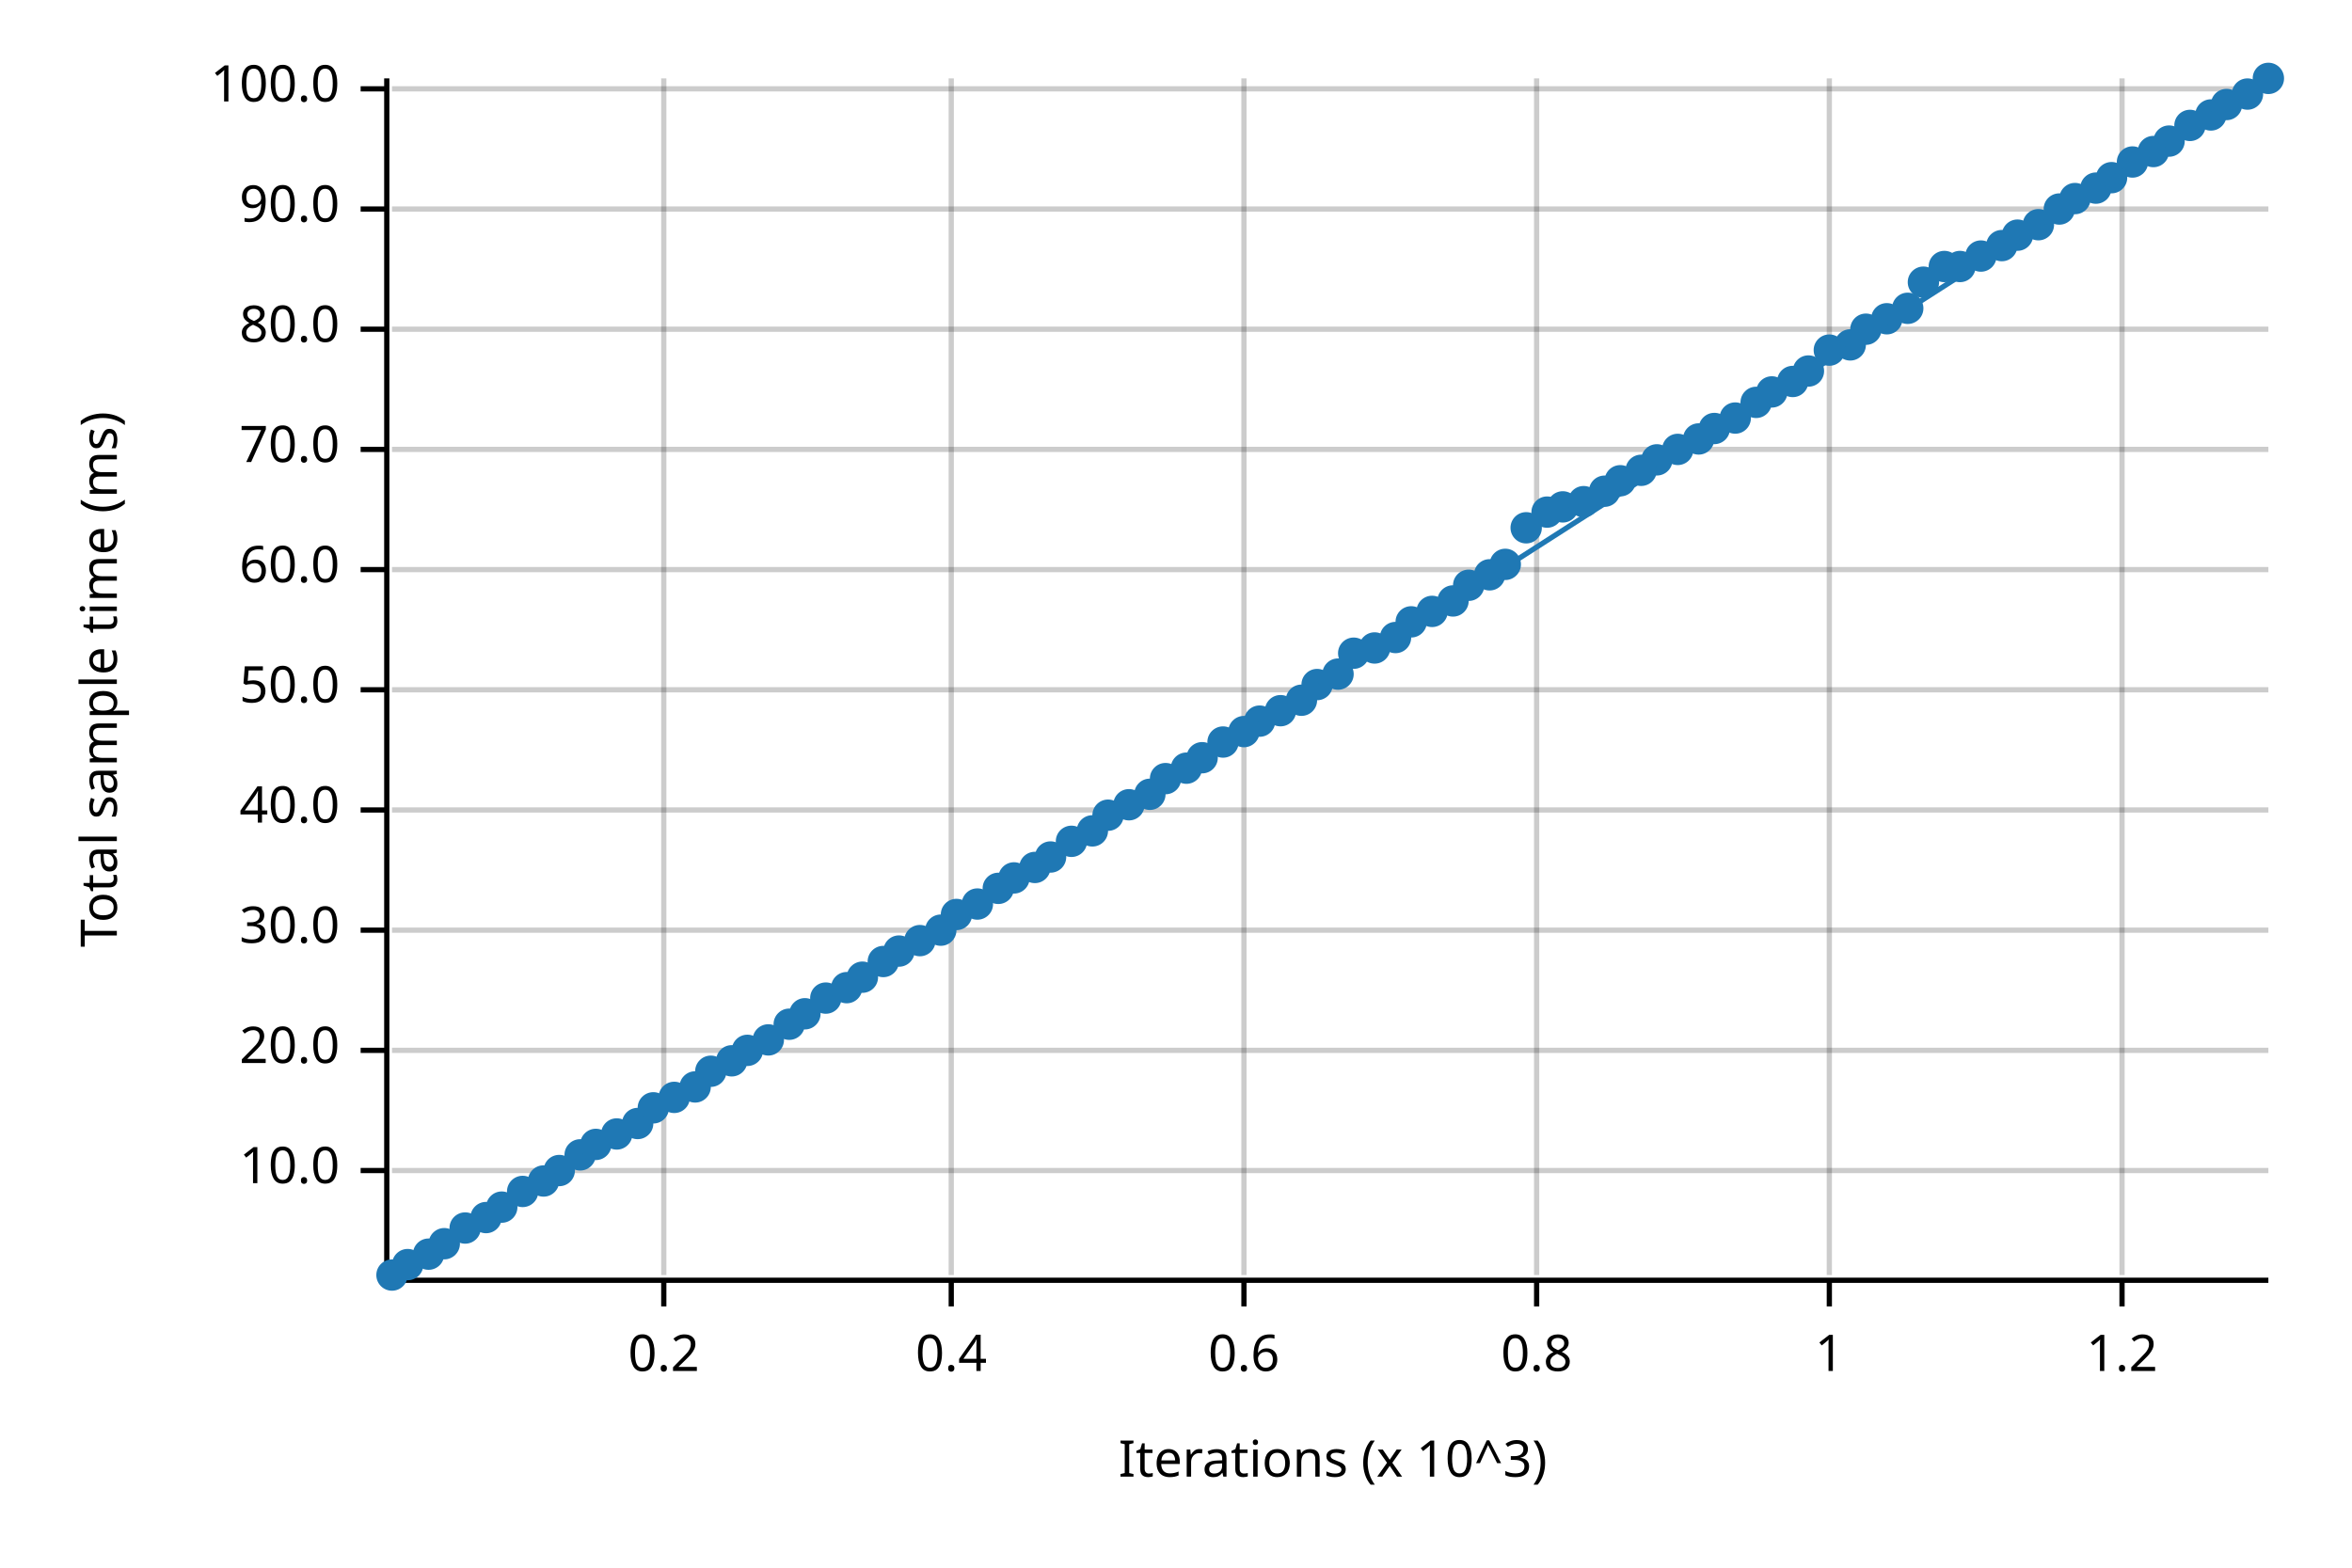
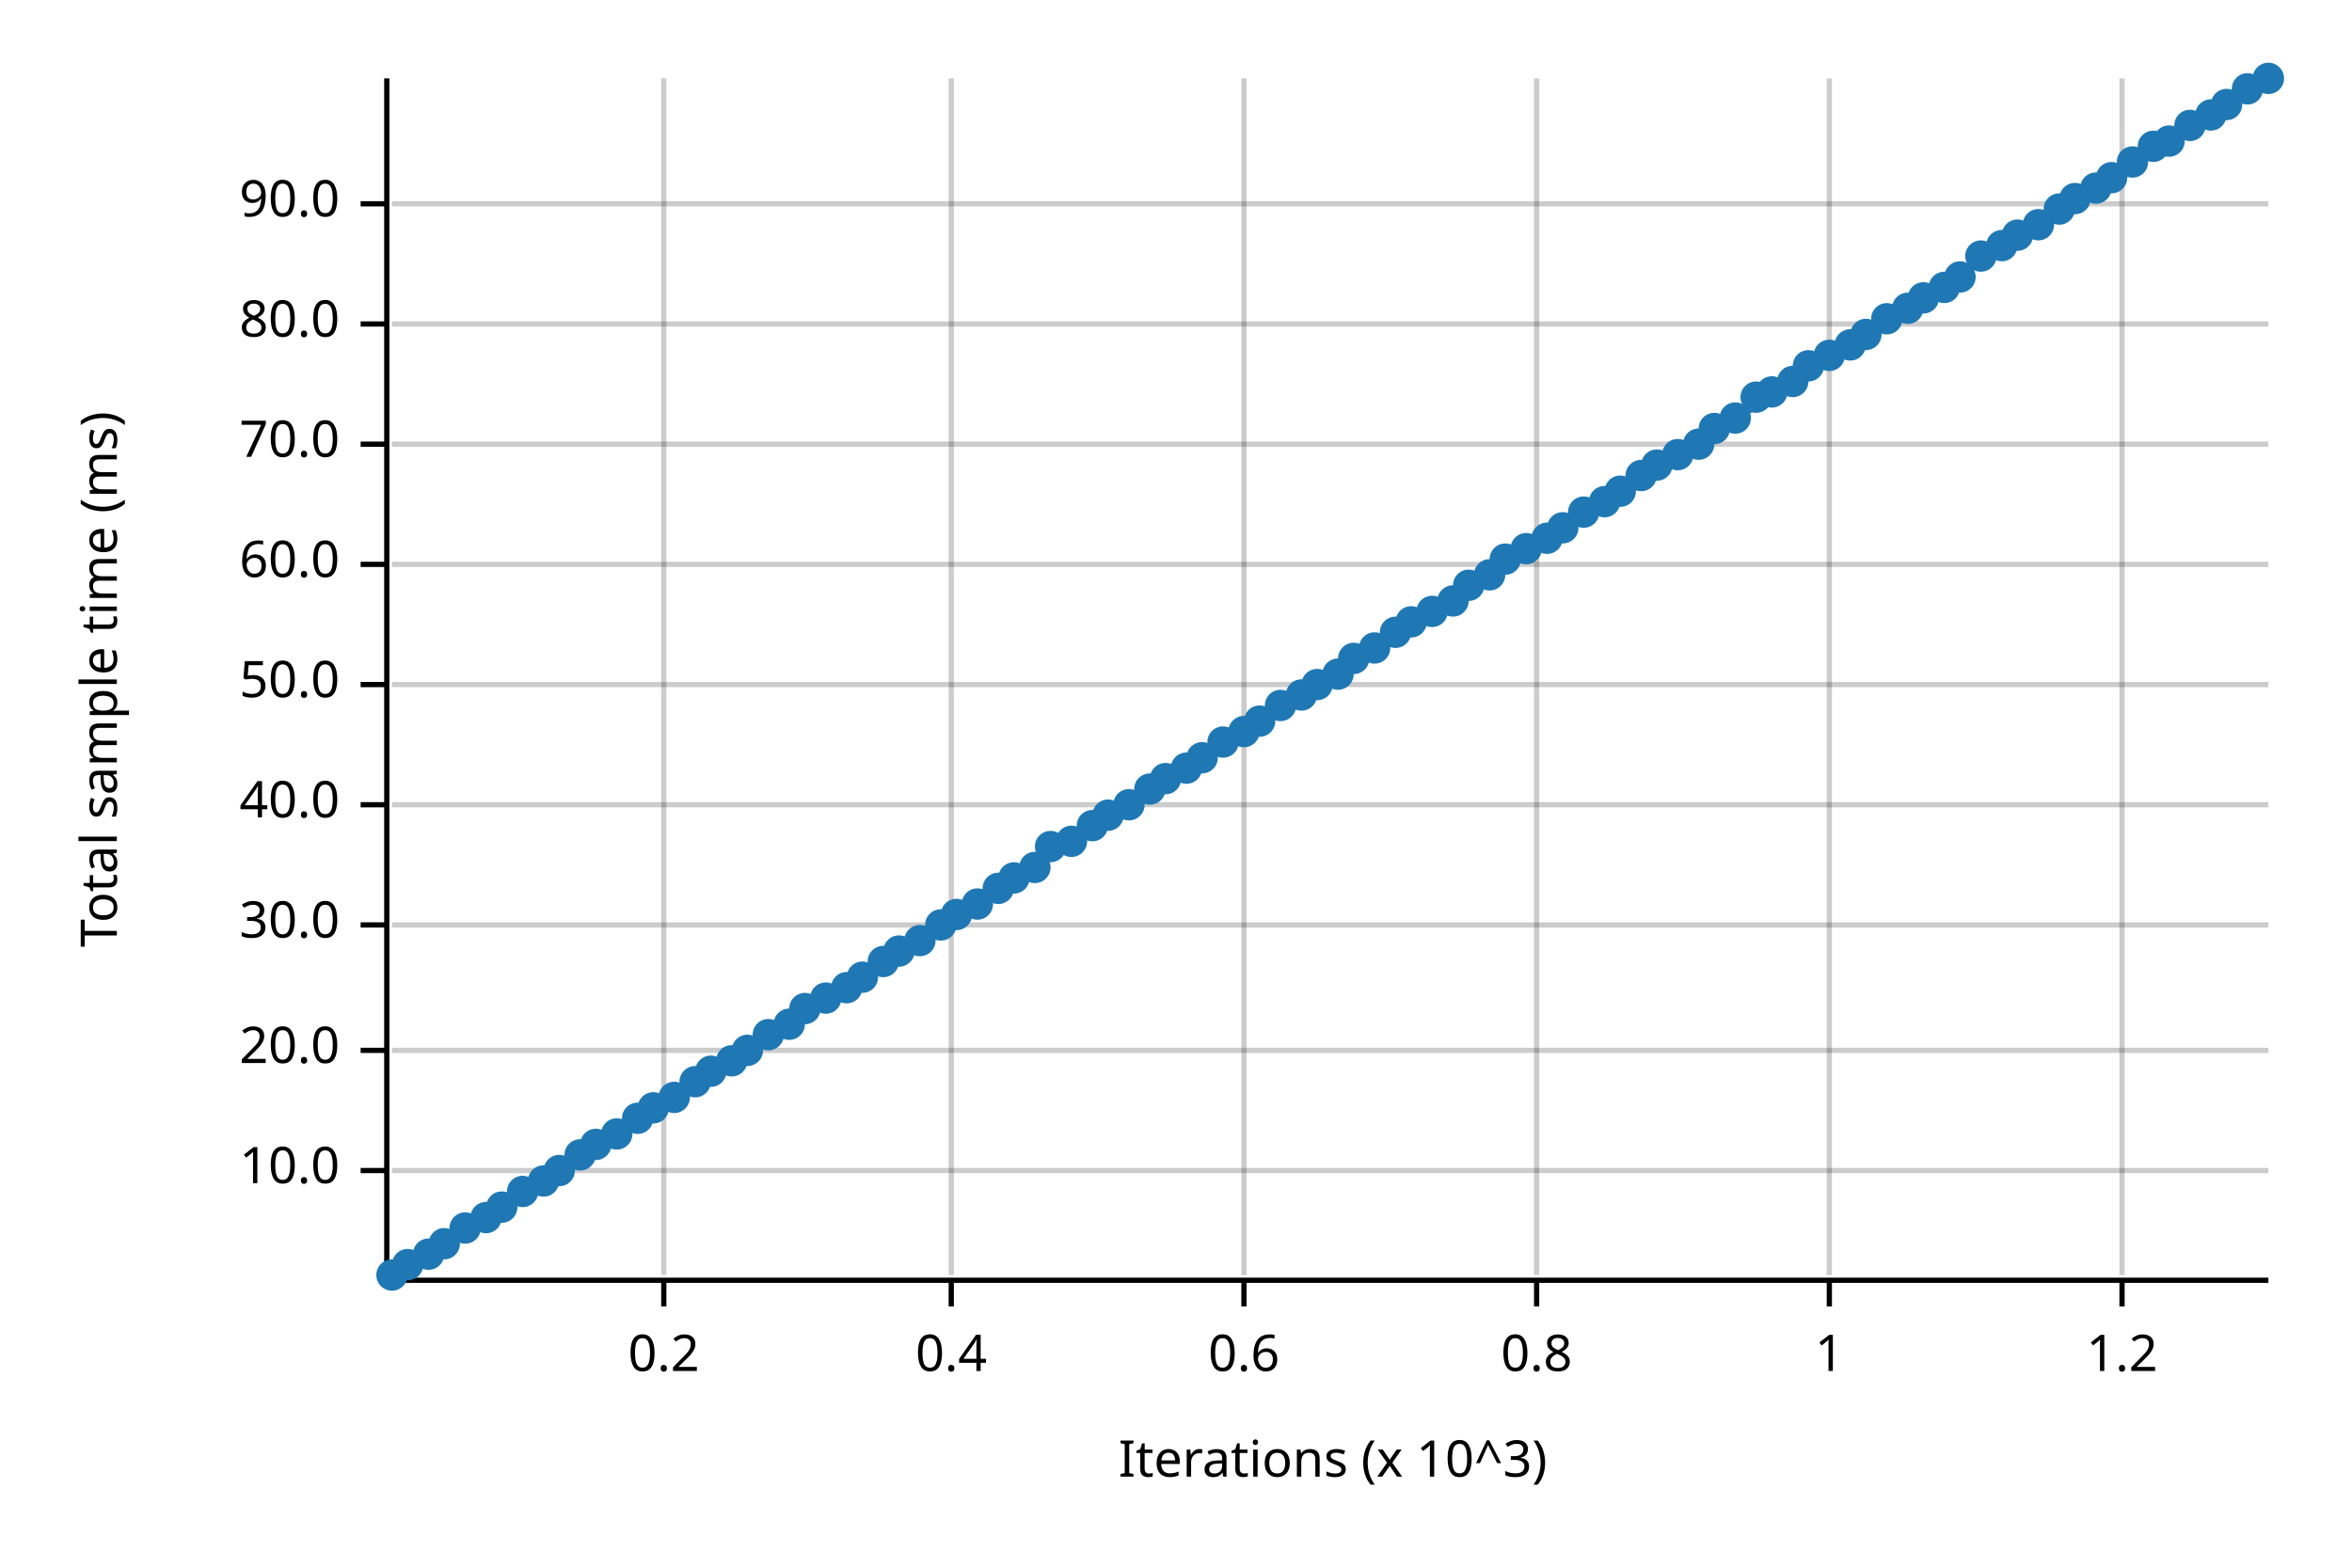
<svg xmlns="http://www.w3.org/2000/svg" width="450" height="300" viewBox="0 0 450 300">
  <text x="15" y="130" dy="0.76em" text-anchor="middle" font-family="sans-serif" font-size="9.677" opacity="1" fill="#000000" transform="rotate(270, 15, 130)">
Total sample time (ms)
</text>
  <text x="255" y="285" dy="-0.5ex" text-anchor="middle" font-family="sans-serif" font-size="9.677" opacity="1" fill="#000000">
Iterations (x 10^3)
</text>
  <line opacity="0.2" stroke="#000000" stroke-width="1" x1="127" y1="244" x2="127" y2="15" />
  <line opacity="0.2" stroke="#000000" stroke-width="1" x1="182" y1="244" x2="182" y2="15" />
  <line opacity="0.2" stroke="#000000" stroke-width="1" x1="238" y1="244" x2="238" y2="15" />
  <line opacity="0.2" stroke="#000000" stroke-width="1" x1="294" y1="244" x2="294" y2="15" />
  <line opacity="0.2" stroke="#000000" stroke-width="1" x1="350" y1="244" x2="350" y2="15" />
  <line opacity="0.2" stroke="#000000" stroke-width="1" x1="406" y1="244" x2="406" y2="15" />
  <line opacity="0.2" stroke="#000000" stroke-width="1" x1="75" y1="224" x2="434" y2="224" />
  <line opacity="0.2" stroke="#000000" stroke-width="1" x1="75" y1="201" x2="434" y2="201" />
-   <line opacity="0.2" stroke="#000000" stroke-width="1" x1="75" y1="178" x2="434" y2="178" />
-   <line opacity="0.2" stroke="#000000" stroke-width="1" x1="75" y1="155" x2="434" y2="155" />
-   <line opacity="0.2" stroke="#000000" stroke-width="1" x1="75" y1="132" x2="434" y2="132" />
-   <line opacity="0.2" stroke="#000000" stroke-width="1" x1="75" y1="109" x2="434" y2="109" />
-   <line opacity="0.2" stroke="#000000" stroke-width="1" x1="75" y1="86" x2="434" y2="86" />
-   <line opacity="0.2" stroke="#000000" stroke-width="1" x1="75" y1="63" x2="434" y2="63" />
-   <line opacity="0.2" stroke="#000000" stroke-width="1" x1="75" y1="40" x2="434" y2="40" />
-   <line opacity="0.2" stroke="#000000" stroke-width="1" x1="75" y1="17" x2="434" y2="17" />
+   <line opacity="0.2" stroke="#000000" stroke-width="1" x1="75" y1="177" x2="434" y2="177" />
+   <line opacity="0.2" stroke="#000000" stroke-width="1" x1="75" y1="154" x2="434" y2="154" />
+   <line opacity="0.2" stroke="#000000" stroke-width="1" x1="75" y1="131" x2="434" y2="131" />
+   <line opacity="0.2" stroke="#000000" stroke-width="1" x1="75" y1="108" x2="434" y2="108" />
+   <line opacity="0.2" stroke="#000000" stroke-width="1" x1="75" y1="85" x2="434" y2="85" />
+   <line opacity="0.2" stroke="#000000" stroke-width="1" x1="75" y1="62" x2="434" y2="62" />
+   <line opacity="0.2" stroke="#000000" stroke-width="1" x1="75" y1="39" x2="434" y2="39" />
  <polyline fill="none" opacity="1" stroke="#000000" stroke-width="1" points="74,15 74,244 " />
  <text x="65" y="224" dy="0.5ex" text-anchor="end" font-family="sans-serif" font-size="9.677" opacity="1" fill="#000000">
10.0
</text>
  <polyline fill="none" opacity="1" stroke="#000000" stroke-width="1" points="69,224 74,224 " />
  <text x="65" y="201" dy="0.5ex" text-anchor="end" font-family="sans-serif" font-size="9.677" opacity="1" fill="#000000">
20.0
</text>
  <polyline fill="none" opacity="1" stroke="#000000" stroke-width="1" points="69,201 74,201 " />
-   <text x="65" y="178" dy="0.5ex" text-anchor="end" font-family="sans-serif" font-size="9.677" opacity="1" fill="#000000">
+   <text x="65" y="177" dy="0.5ex" text-anchor="end" font-family="sans-serif" font-size="9.677" opacity="1" fill="#000000">
30.0
</text>
-   <polyline fill="none" opacity="1" stroke="#000000" stroke-width="1" points="69,178 74,178 " />
-   <text x="65" y="155" dy="0.5ex" text-anchor="end" font-family="sans-serif" font-size="9.677" opacity="1" fill="#000000">
+   <polyline fill="none" opacity="1" stroke="#000000" stroke-width="1" points="69,177 74,177 " />
+   <text x="65" y="154" dy="0.5ex" text-anchor="end" font-family="sans-serif" font-size="9.677" opacity="1" fill="#000000">
40.0
</text>
-   <polyline fill="none" opacity="1" stroke="#000000" stroke-width="1" points="69,155 74,155 " />
-   <text x="65" y="132" dy="0.5ex" text-anchor="end" font-family="sans-serif" font-size="9.677" opacity="1" fill="#000000">
+   <polyline fill="none" opacity="1" stroke="#000000" stroke-width="1" points="69,154 74,154 " />
+   <text x="65" y="131" dy="0.5ex" text-anchor="end" font-family="sans-serif" font-size="9.677" opacity="1" fill="#000000">
50.0
</text>
-   <polyline fill="none" opacity="1" stroke="#000000" stroke-width="1" points="69,132 74,132 " />
-   <text x="65" y="109" dy="0.5ex" text-anchor="end" font-family="sans-serif" font-size="9.677" opacity="1" fill="#000000">
+   <polyline fill="none" opacity="1" stroke="#000000" stroke-width="1" points="69,131 74,131 " />
+   <text x="65" y="108" dy="0.5ex" text-anchor="end" font-family="sans-serif" font-size="9.677" opacity="1" fill="#000000">
60.0
</text>
-   <polyline fill="none" opacity="1" stroke="#000000" stroke-width="1" points="69,109 74,109 " />
-   <text x="65" y="86" dy="0.5ex" text-anchor="end" font-family="sans-serif" font-size="9.677" opacity="1" fill="#000000">
+   <polyline fill="none" opacity="1" stroke="#000000" stroke-width="1" points="69,108 74,108 " />
+   <text x="65" y="85" dy="0.5ex" text-anchor="end" font-family="sans-serif" font-size="9.677" opacity="1" fill="#000000">
70.0
</text>
-   <polyline fill="none" opacity="1" stroke="#000000" stroke-width="1" points="69,86 74,86 " />
-   <text x="65" y="63" dy="0.5ex" text-anchor="end" font-family="sans-serif" font-size="9.677" opacity="1" fill="#000000">
+   <polyline fill="none" opacity="1" stroke="#000000" stroke-width="1" points="69,85 74,85 " />
+   <text x="65" y="62" dy="0.5ex" text-anchor="end" font-family="sans-serif" font-size="9.677" opacity="1" fill="#000000">
80.0
</text>
-   <polyline fill="none" opacity="1" stroke="#000000" stroke-width="1" points="69,63 74,63 " />
-   <text x="65" y="40" dy="0.5ex" text-anchor="end" font-family="sans-serif" font-size="9.677" opacity="1" fill="#000000">
+   <polyline fill="none" opacity="1" stroke="#000000" stroke-width="1" points="69,62 74,62 " />
+   <text x="65" y="39" dy="0.5ex" text-anchor="end" font-family="sans-serif" font-size="9.677" opacity="1" fill="#000000">
90.0
</text>
-   <polyline fill="none" opacity="1" stroke="#000000" stroke-width="1" points="69,40 74,40 " />
-   <text x="65" y="17" dy="0.5ex" text-anchor="end" font-family="sans-serif" font-size="9.677" opacity="1" fill="#000000">
- 100.0
- </text>
-   <polyline fill="none" opacity="1" stroke="#000000" stroke-width="1" points="69,17 74,17 " />
+   <polyline fill="none" opacity="1" stroke="#000000" stroke-width="1" points="69,39 74,39 " />
  <polyline fill="none" opacity="1" stroke="#000000" stroke-width="1" points="75,245 434,245 " />
  <text x="127" y="255" dy="0.76em" text-anchor="middle" font-family="sans-serif" font-size="9.677" opacity="1" fill="#000000">
0.2
</text>
  <polyline fill="none" opacity="1" stroke="#000000" stroke-width="1" points="127,245 127,250 " />
  <text x="182" y="255" dy="0.76em" text-anchor="middle" font-family="sans-serif" font-size="9.677" opacity="1" fill="#000000">
0.4
</text>
  <polyline fill="none" opacity="1" stroke="#000000" stroke-width="1" points="182,245 182,250 " />
  <text x="238" y="255" dy="0.76em" text-anchor="middle" font-family="sans-serif" font-size="9.677" opacity="1" fill="#000000">
0.6
</text>
  <polyline fill="none" opacity="1" stroke="#000000" stroke-width="1" points="238,245 238,250 " />
  <text x="294" y="255" dy="0.76em" text-anchor="middle" font-family="sans-serif" font-size="9.677" opacity="1" fill="#000000">
0.8
</text>
  <polyline fill="none" opacity="1" stroke="#000000" stroke-width="1" points="294,245 294,250 " />
  <text x="350" y="255" dy="0.76em" text-anchor="middle" font-family="sans-serif" font-size="9.677" opacity="1" fill="#000000">
1
</text>
  <polyline fill="none" opacity="1" stroke="#000000" stroke-width="1" points="350,245 350,250 " />
  <text x="406" y="255" dy="0.76em" text-anchor="middle" font-family="sans-serif" font-size="9.677" opacity="1" fill="#000000">
1.2
</text>
  <polyline fill="none" opacity="1" stroke="#000000" stroke-width="1" points="406,245 406,250 " />
  <circle cx="75" cy="244" r="3" opacity="1" fill="#1F78B4" stroke="none" stroke-width="1" />
  <circle cx="78" cy="242" r="3" opacity="1" fill="#1F78B4" stroke="none" stroke-width="1" />
  <circle cx="82" cy="240" r="3" opacity="1" fill="#1F78B4" stroke="none" stroke-width="1" />
  <circle cx="85" cy="238" r="3" opacity="1" fill="#1F78B4" stroke="none" stroke-width="1" />
  <circle cx="89" cy="235" r="3" opacity="1" fill="#1F78B4" stroke="none" stroke-width="1" />
  <circle cx="93" cy="233" r="3" opacity="1" fill="#1F78B4" stroke="none" stroke-width="1" />
  <circle cx="96" cy="231" r="3" opacity="1" fill="#1F78B4" stroke="none" stroke-width="1" />
  <circle cx="100" cy="228" r="3" opacity="1" fill="#1F78B4" stroke="none" stroke-width="1" />
  <circle cx="104" cy="226" r="3" opacity="1" fill="#1F78B4" stroke="none" stroke-width="1" />
  <circle cx="107" cy="224" r="3" opacity="1" fill="#1F78B4" stroke="none" stroke-width="1" />
  <circle cx="111" cy="221" r="3" opacity="1" fill="#1F78B4" stroke="none" stroke-width="1" />
  <circle cx="114" cy="219" r="3" opacity="1" fill="#1F78B4" stroke="none" stroke-width="1" />
  <circle cx="118" cy="217" r="3" opacity="1" fill="#1F78B4" stroke="none" stroke-width="1" />
-   <circle cx="122" cy="215" r="3" opacity="1" fill="#1F78B4" stroke="none" stroke-width="1" />
+   <circle cx="122" cy="214" r="3" opacity="1" fill="#1F78B4" stroke="none" stroke-width="1" />
  <circle cx="125" cy="212" r="3" opacity="1" fill="#1F78B4" stroke="none" stroke-width="1" />
  <circle cx="129" cy="210" r="3" opacity="1" fill="#1F78B4" stroke="none" stroke-width="1" />
-   <circle cx="133" cy="208" r="3" opacity="1" fill="#1F78B4" stroke="none" stroke-width="1" />
+   <circle cx="133" cy="207" r="3" opacity="1" fill="#1F78B4" stroke="none" stroke-width="1" />
  <circle cx="136" cy="205" r="3" opacity="1" fill="#1F78B4" stroke="none" stroke-width="1" />
  <circle cx="140" cy="203" r="3" opacity="1" fill="#1F78B4" stroke="none" stroke-width="1" />
  <circle cx="143" cy="201" r="3" opacity="1" fill="#1F78B4" stroke="none" stroke-width="1" />
-   <circle cx="147" cy="199" r="3" opacity="1" fill="#1F78B4" stroke="none" stroke-width="1" />
+   <circle cx="147" cy="198" r="3" opacity="1" fill="#1F78B4" stroke="none" stroke-width="1" />
  <circle cx="151" cy="196" r="3" opacity="1" fill="#1F78B4" stroke="none" stroke-width="1" />
-   <circle cx="154" cy="194" r="3" opacity="1" fill="#1F78B4" stroke="none" stroke-width="1" />
+   <circle cx="154" cy="193" r="3" opacity="1" fill="#1F78B4" stroke="none" stroke-width="1" />
  <circle cx="158" cy="191" r="3" opacity="1" fill="#1F78B4" stroke="none" stroke-width="1" />
  <circle cx="162" cy="189" r="3" opacity="1" fill="#1F78B4" stroke="none" stroke-width="1" />
  <circle cx="165" cy="187" r="3" opacity="1" fill="#1F78B4" stroke="none" stroke-width="1" />
  <circle cx="169" cy="184" r="3" opacity="1" fill="#1F78B4" stroke="none" stroke-width="1" />
  <circle cx="172" cy="182" r="3" opacity="1" fill="#1F78B4" stroke="none" stroke-width="1" />
  <circle cx="176" cy="180" r="3" opacity="1" fill="#1F78B4" stroke="none" stroke-width="1" />
-   <circle cx="180" cy="178" r="3" opacity="1" fill="#1F78B4" stroke="none" stroke-width="1" />
+   <circle cx="180" cy="177" r="3" opacity="1" fill="#1F78B4" stroke="none" stroke-width="1" />
  <circle cx="183" cy="175" r="3" opacity="1" fill="#1F78B4" stroke="none" stroke-width="1" />
  <circle cx="187" cy="173" r="3" opacity="1" fill="#1F78B4" stroke="none" stroke-width="1" />
  <circle cx="191" cy="170" r="3" opacity="1" fill="#1F78B4" stroke="none" stroke-width="1" />
  <circle cx="194" cy="168" r="3" opacity="1" fill="#1F78B4" stroke="none" stroke-width="1" />
  <circle cx="198" cy="166" r="3" opacity="1" fill="#1F78B4" stroke="none" stroke-width="1" />
-   <circle cx="201" cy="164" r="3" opacity="1" fill="#1F78B4" stroke="none" stroke-width="1" />
+   <circle cx="201" cy="162" r="3" opacity="1" fill="#1F78B4" stroke="none" stroke-width="1" />
  <circle cx="205" cy="161" r="3" opacity="1" fill="#1F78B4" stroke="none" stroke-width="1" />
-   <circle cx="209" cy="159" r="3" opacity="1" fill="#1F78B4" stroke="none" stroke-width="1" />
+   <circle cx="209" cy="158" r="3" opacity="1" fill="#1F78B4" stroke="none" stroke-width="1" />
  <circle cx="212" cy="156" r="3" opacity="1" fill="#1F78B4" stroke="none" stroke-width="1" />
  <circle cx="216" cy="154" r="3" opacity="1" fill="#1F78B4" stroke="none" stroke-width="1" />
-   <circle cx="220" cy="152" r="3" opacity="1" fill="#1F78B4" stroke="none" stroke-width="1" />
+   <circle cx="220" cy="151" r="3" opacity="1" fill="#1F78B4" stroke="none" stroke-width="1" />
  <circle cx="223" cy="149" r="3" opacity="1" fill="#1F78B4" stroke="none" stroke-width="1" />
  <circle cx="227" cy="147" r="3" opacity="1" fill="#1F78B4" stroke="none" stroke-width="1" />
  <circle cx="230" cy="145" r="3" opacity="1" fill="#1F78B4" stroke="none" stroke-width="1" />
  <circle cx="234" cy="142" r="3" opacity="1" fill="#1F78B4" stroke="none" stroke-width="1" />
  <circle cx="238" cy="140" r="3" opacity="1" fill="#1F78B4" stroke="none" stroke-width="1" />
  <circle cx="241" cy="138" r="3" opacity="1" fill="#1F78B4" stroke="none" stroke-width="1" />
-   <circle cx="245" cy="136" r="3" opacity="1" fill="#1F78B4" stroke="none" stroke-width="1" />
-   <circle cx="249" cy="134" r="3" opacity="1" fill="#1F78B4" stroke="none" stroke-width="1" />
+   <circle cx="245" cy="135" r="3" opacity="1" fill="#1F78B4" stroke="none" stroke-width="1" />
+   <circle cx="249" cy="133" r="3" opacity="1" fill="#1F78B4" stroke="none" stroke-width="1" />
  <circle cx="252" cy="131" r="3" opacity="1" fill="#1F78B4" stroke="none" stroke-width="1" />
  <circle cx="256" cy="129" r="3" opacity="1" fill="#1F78B4" stroke="none" stroke-width="1" />
-   <circle cx="259" cy="125" r="3" opacity="1" fill="#1F78B4" stroke="none" stroke-width="1" />
+   <circle cx="259" cy="126" r="3" opacity="1" fill="#1F78B4" stroke="none" stroke-width="1" />
  <circle cx="263" cy="124" r="3" opacity="1" fill="#1F78B4" stroke="none" stroke-width="1" />
-   <circle cx="267" cy="122" r="3" opacity="1" fill="#1F78B4" stroke="none" stroke-width="1" />
+   <circle cx="267" cy="121" r="3" opacity="1" fill="#1F78B4" stroke="none" stroke-width="1" />
  <circle cx="270" cy="119" r="3" opacity="1" fill="#1F78B4" stroke="none" stroke-width="1" />
  <circle cx="274" cy="117" r="3" opacity="1" fill="#1F78B4" stroke="none" stroke-width="1" />
  <circle cx="278" cy="115" r="3" opacity="1" fill="#1F78B4" stroke="none" stroke-width="1" />
  <circle cx="281" cy="112" r="3" opacity="1" fill="#1F78B4" stroke="none" stroke-width="1" />
  <circle cx="285" cy="110" r="3" opacity="1" fill="#1F78B4" stroke="none" stroke-width="1" />
-   <circle cx="288" cy="108" r="3" opacity="1" fill="#1F78B4" stroke="none" stroke-width="1" />
-   <circle cx="292" cy="101" r="3" opacity="1" fill="#1F78B4" stroke="none" stroke-width="1" />
-   <circle cx="296" cy="98" r="3" opacity="1" fill="#1F78B4" stroke="none" stroke-width="1" />
-   <circle cx="299" cy="97" r="3" opacity="1" fill="#1F78B4" stroke="none" stroke-width="1" />
-   <circle cx="303" cy="96" r="3" opacity="1" fill="#1F78B4" stroke="none" stroke-width="1" />
-   <circle cx="307" cy="94" r="3" opacity="1" fill="#1F78B4" stroke="none" stroke-width="1" />
-   <circle cx="310" cy="92" r="3" opacity="1" fill="#1F78B4" stroke="none" stroke-width="1" />
-   <circle cx="314" cy="90" r="3" opacity="1" fill="#1F78B4" stroke="none" stroke-width="1" />
-   <circle cx="317" cy="88" r="3" opacity="1" fill="#1F78B4" stroke="none" stroke-width="1" />
-   <circle cx="321" cy="86" r="3" opacity="1" fill="#1F78B4" stroke="none" stroke-width="1" />
-   <circle cx="325" cy="84" r="3" opacity="1" fill="#1F78B4" stroke="none" stroke-width="1" />
+   <circle cx="288" cy="107" r="3" opacity="1" fill="#1F78B4" stroke="none" stroke-width="1" />
+   <circle cx="292" cy="105" r="3" opacity="1" fill="#1F78B4" stroke="none" stroke-width="1" />
+   <circle cx="296" cy="103" r="3" opacity="1" fill="#1F78B4" stroke="none" stroke-width="1" />
+   <circle cx="299" cy="101" r="3" opacity="1" fill="#1F78B4" stroke="none" stroke-width="1" />
+   <circle cx="303" cy="98" r="3" opacity="1" fill="#1F78B4" stroke="none" stroke-width="1" />
+   <circle cx="307" cy="96" r="3" opacity="1" fill="#1F78B4" stroke="none" stroke-width="1" />
+   <circle cx="310" cy="94" r="3" opacity="1" fill="#1F78B4" stroke="none" stroke-width="1" />
+   <circle cx="314" cy="91" r="3" opacity="1" fill="#1F78B4" stroke="none" stroke-width="1" />
+   <circle cx="317" cy="89" r="3" opacity="1" fill="#1F78B4" stroke="none" stroke-width="1" />
+   <circle cx="321" cy="87" r="3" opacity="1" fill="#1F78B4" stroke="none" stroke-width="1" />
+   <circle cx="325" cy="85" r="3" opacity="1" fill="#1F78B4" stroke="none" stroke-width="1" />
  <circle cx="328" cy="82" r="3" opacity="1" fill="#1F78B4" stroke="none" stroke-width="1" />
  <circle cx="332" cy="80" r="3" opacity="1" fill="#1F78B4" stroke="none" stroke-width="1" />
-   <circle cx="336" cy="77" r="3" opacity="1" fill="#1F78B4" stroke="none" stroke-width="1" />
+   <circle cx="336" cy="76" r="3" opacity="1" fill="#1F78B4" stroke="none" stroke-width="1" />
  <circle cx="339" cy="75" r="3" opacity="1" fill="#1F78B4" stroke="none" stroke-width="1" />
  <circle cx="343" cy="73" r="3" opacity="1" fill="#1F78B4" stroke="none" stroke-width="1" />
-   <circle cx="346" cy="71" r="3" opacity="1" fill="#1F78B4" stroke="none" stroke-width="1" />
-   <circle cx="350" cy="67" r="3" opacity="1" fill="#1F78B4" stroke="none" stroke-width="1" />
+   <circle cx="346" cy="70" r="3" opacity="1" fill="#1F78B4" stroke="none" stroke-width="1" />
+   <circle cx="350" cy="68" r="3" opacity="1" fill="#1F78B4" stroke="none" stroke-width="1" />
  <circle cx="354" cy="66" r="3" opacity="1" fill="#1F78B4" stroke="none" stroke-width="1" />
-   <circle cx="357" cy="63" r="3" opacity="1" fill="#1F78B4" stroke="none" stroke-width="1" />
+   <circle cx="357" cy="64" r="3" opacity="1" fill="#1F78B4" stroke="none" stroke-width="1" />
  <circle cx="361" cy="61" r="3" opacity="1" fill="#1F78B4" stroke="none" stroke-width="1" />
  <circle cx="365" cy="59" r="3" opacity="1" fill="#1F78B4" stroke="none" stroke-width="1" />
-   <circle cx="368" cy="54" r="3" opacity="1" fill="#1F78B4" stroke="none" stroke-width="1" />
-   <circle cx="372" cy="51" r="3" opacity="1" fill="#1F78B4" stroke="none" stroke-width="1" />
-   <circle cx="375" cy="51" r="3" opacity="1" fill="#1F78B4" stroke="none" stroke-width="1" />
+   <circle cx="368" cy="57" r="3" opacity="1" fill="#1F78B4" stroke="none" stroke-width="1" />
+   <circle cx="372" cy="55" r="3" opacity="1" fill="#1F78B4" stroke="none" stroke-width="1" />
+   <circle cx="375" cy="53" r="3" opacity="1" fill="#1F78B4" stroke="none" stroke-width="1" />
  <circle cx="379" cy="49" r="3" opacity="1" fill="#1F78B4" stroke="none" stroke-width="1" />
  <circle cx="383" cy="47" r="3" opacity="1" fill="#1F78B4" stroke="none" stroke-width="1" />
  <circle cx="386" cy="45" r="3" opacity="1" fill="#1F78B4" stroke="none" stroke-width="1" />
  <circle cx="390" cy="43" r="3" opacity="1" fill="#1F78B4" stroke="none" stroke-width="1" />
  <circle cx="394" cy="40" r="3" opacity="1" fill="#1F78B4" stroke="none" stroke-width="1" />
  <circle cx="397" cy="38" r="3" opacity="1" fill="#1F78B4" stroke="none" stroke-width="1" />
  <circle cx="401" cy="36" r="3" opacity="1" fill="#1F78B4" stroke="none" stroke-width="1" />
  <circle cx="404" cy="34" r="3" opacity="1" fill="#1F78B4" stroke="none" stroke-width="1" />
  <circle cx="408" cy="31" r="3" opacity="1" fill="#1F78B4" stroke="none" stroke-width="1" />
-   <circle cx="412" cy="29" r="3" opacity="1" fill="#1F78B4" stroke="none" stroke-width="1" />
+   <circle cx="412" cy="28" r="3" opacity="1" fill="#1F78B4" stroke="none" stroke-width="1" />
  <circle cx="415" cy="27" r="3" opacity="1" fill="#1F78B4" stroke="none" stroke-width="1" />
  <circle cx="419" cy="24" r="3" opacity="1" fill="#1F78B4" stroke="none" stroke-width="1" />
  <circle cx="423" cy="22" r="3" opacity="1" fill="#1F78B4" stroke="none" stroke-width="1" />
  <circle cx="426" cy="20" r="3" opacity="1" fill="#1F78B4" stroke="none" stroke-width="1" />
-   <circle cx="430" cy="18" r="3" opacity="1" fill="#1F78B4" stroke="none" stroke-width="1" />
+   <circle cx="430" cy="17" r="3" opacity="1" fill="#1F78B4" stroke="none" stroke-width="1" />
  <circle cx="434" cy="15" r="3" opacity="1" fill="#1F78B4" stroke="none" stroke-width="1" />
  <polyline fill="none" opacity="1" stroke="#1F78B4" stroke-width="1" points="75,245 434,15 " />
  <polygon opacity="0.25" fill="#1F78B4" points="75,245 434,15 434,15 " />
</svg>
